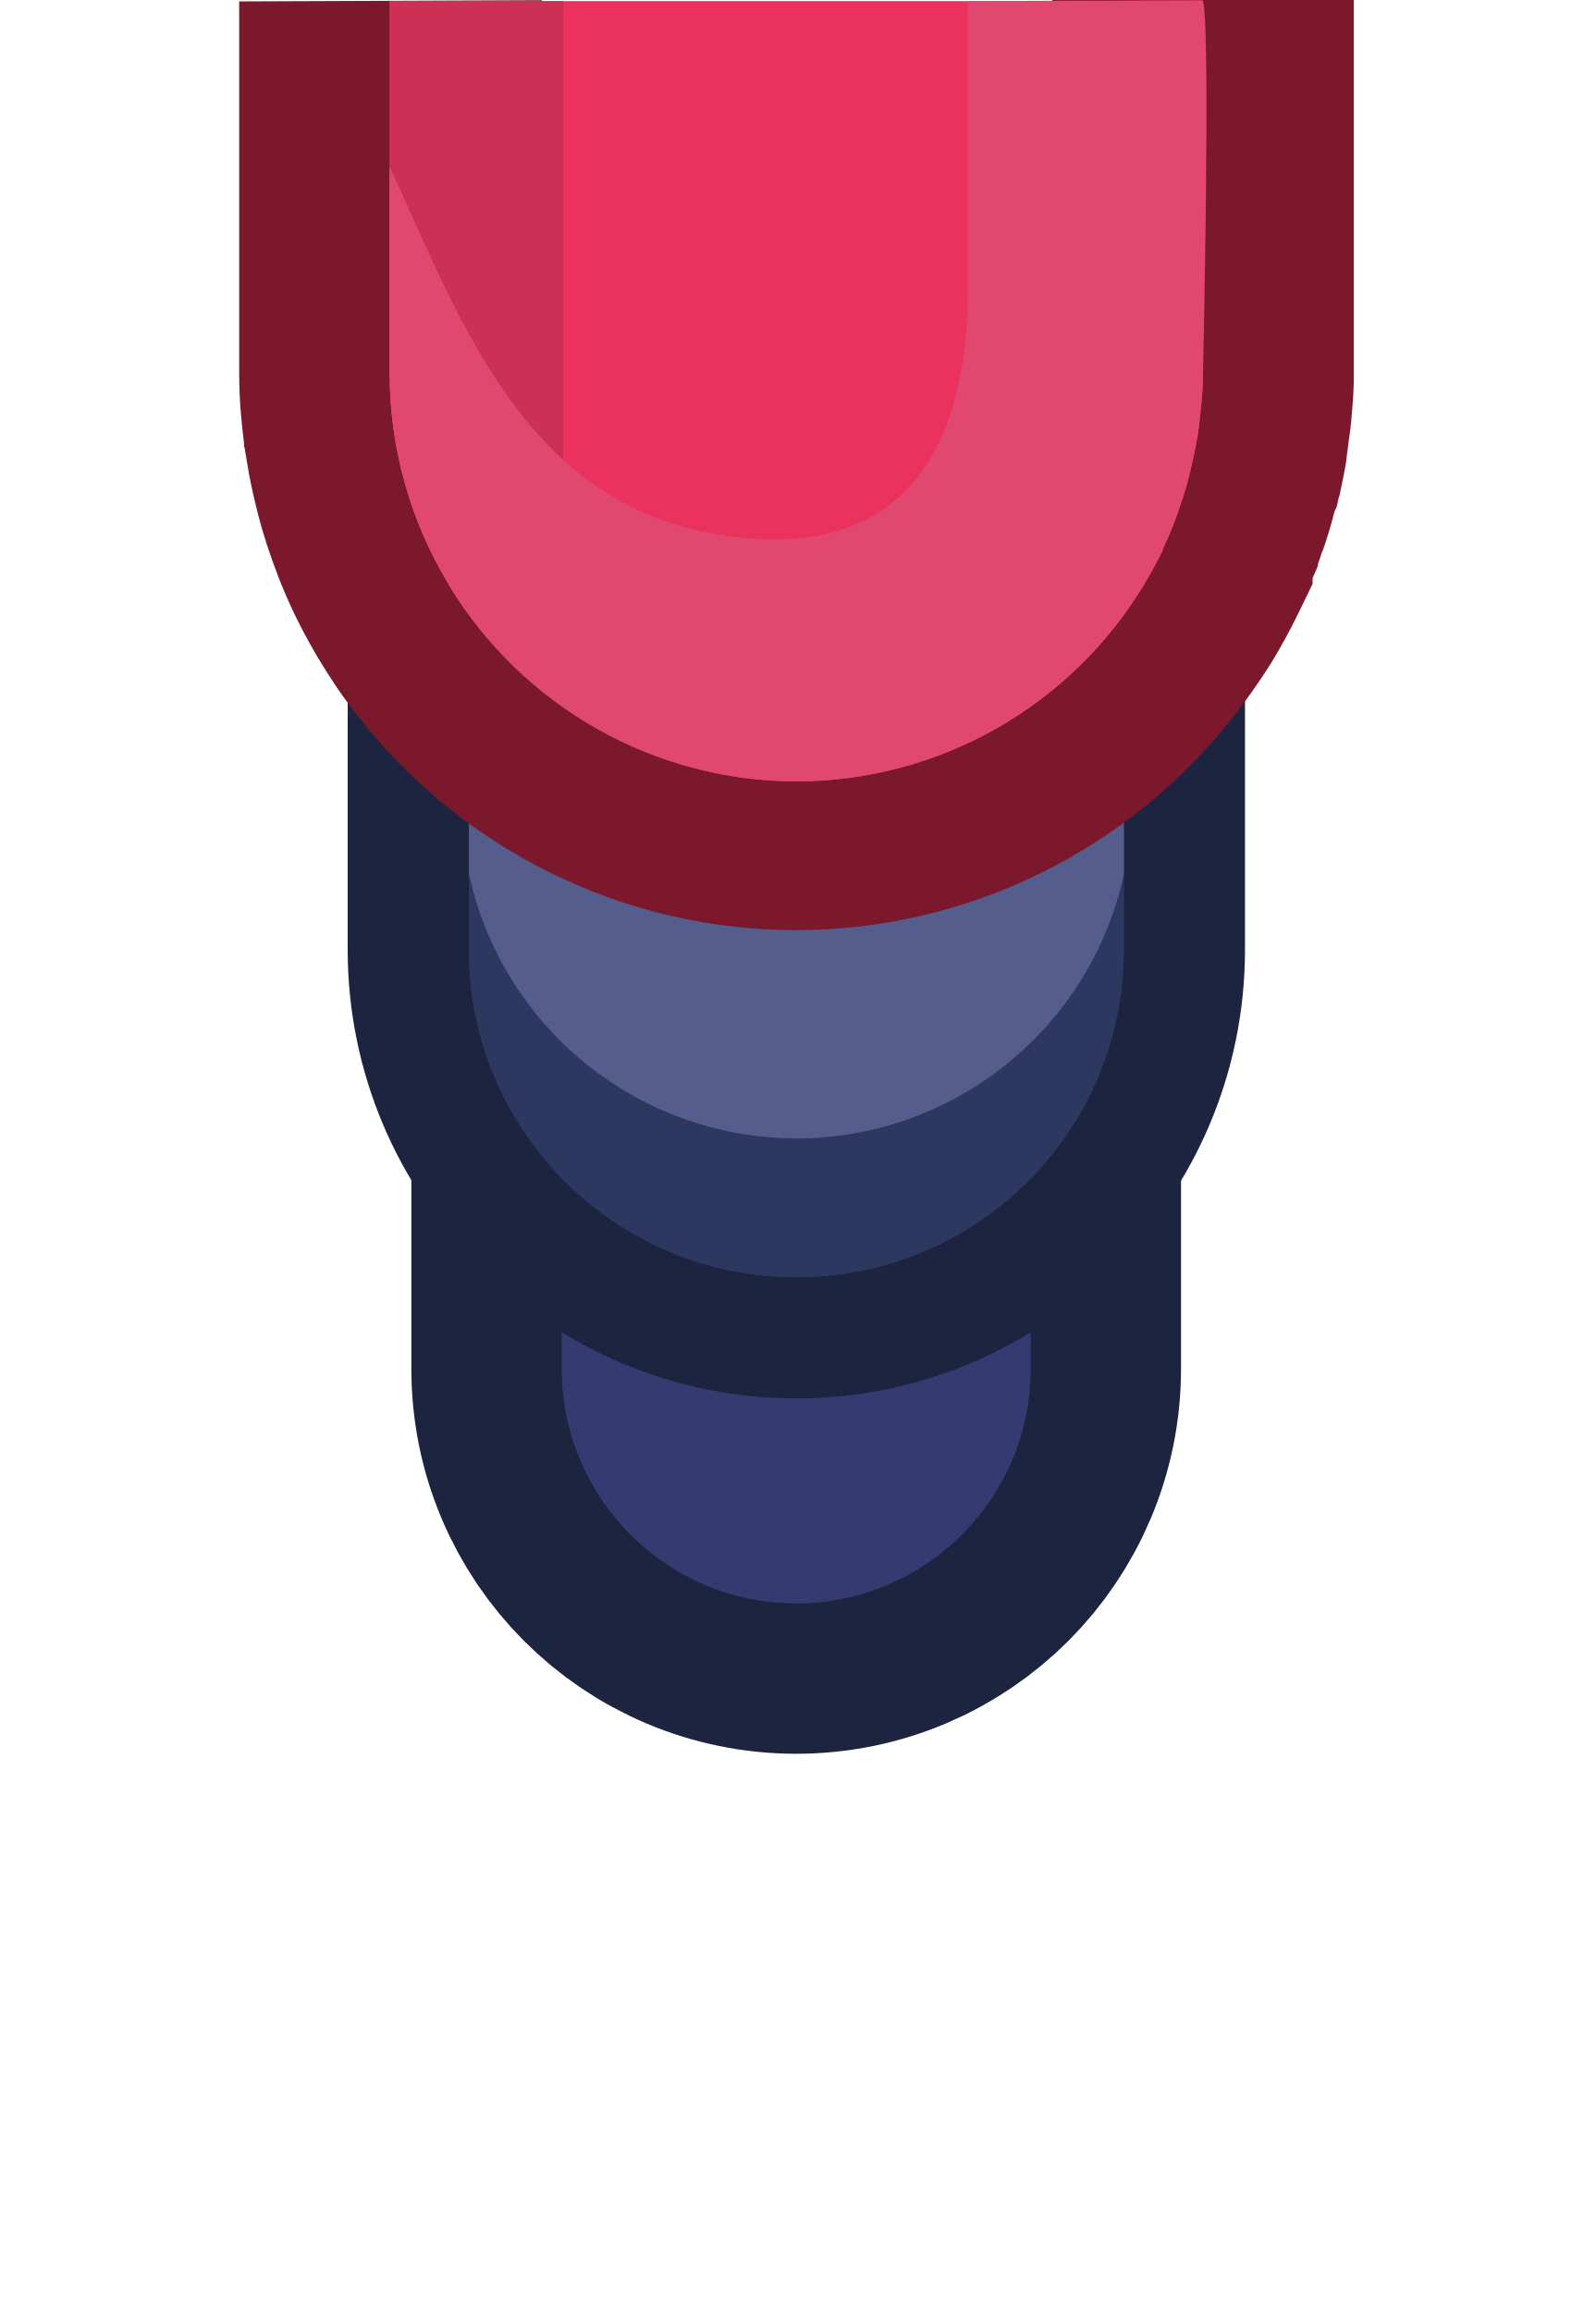
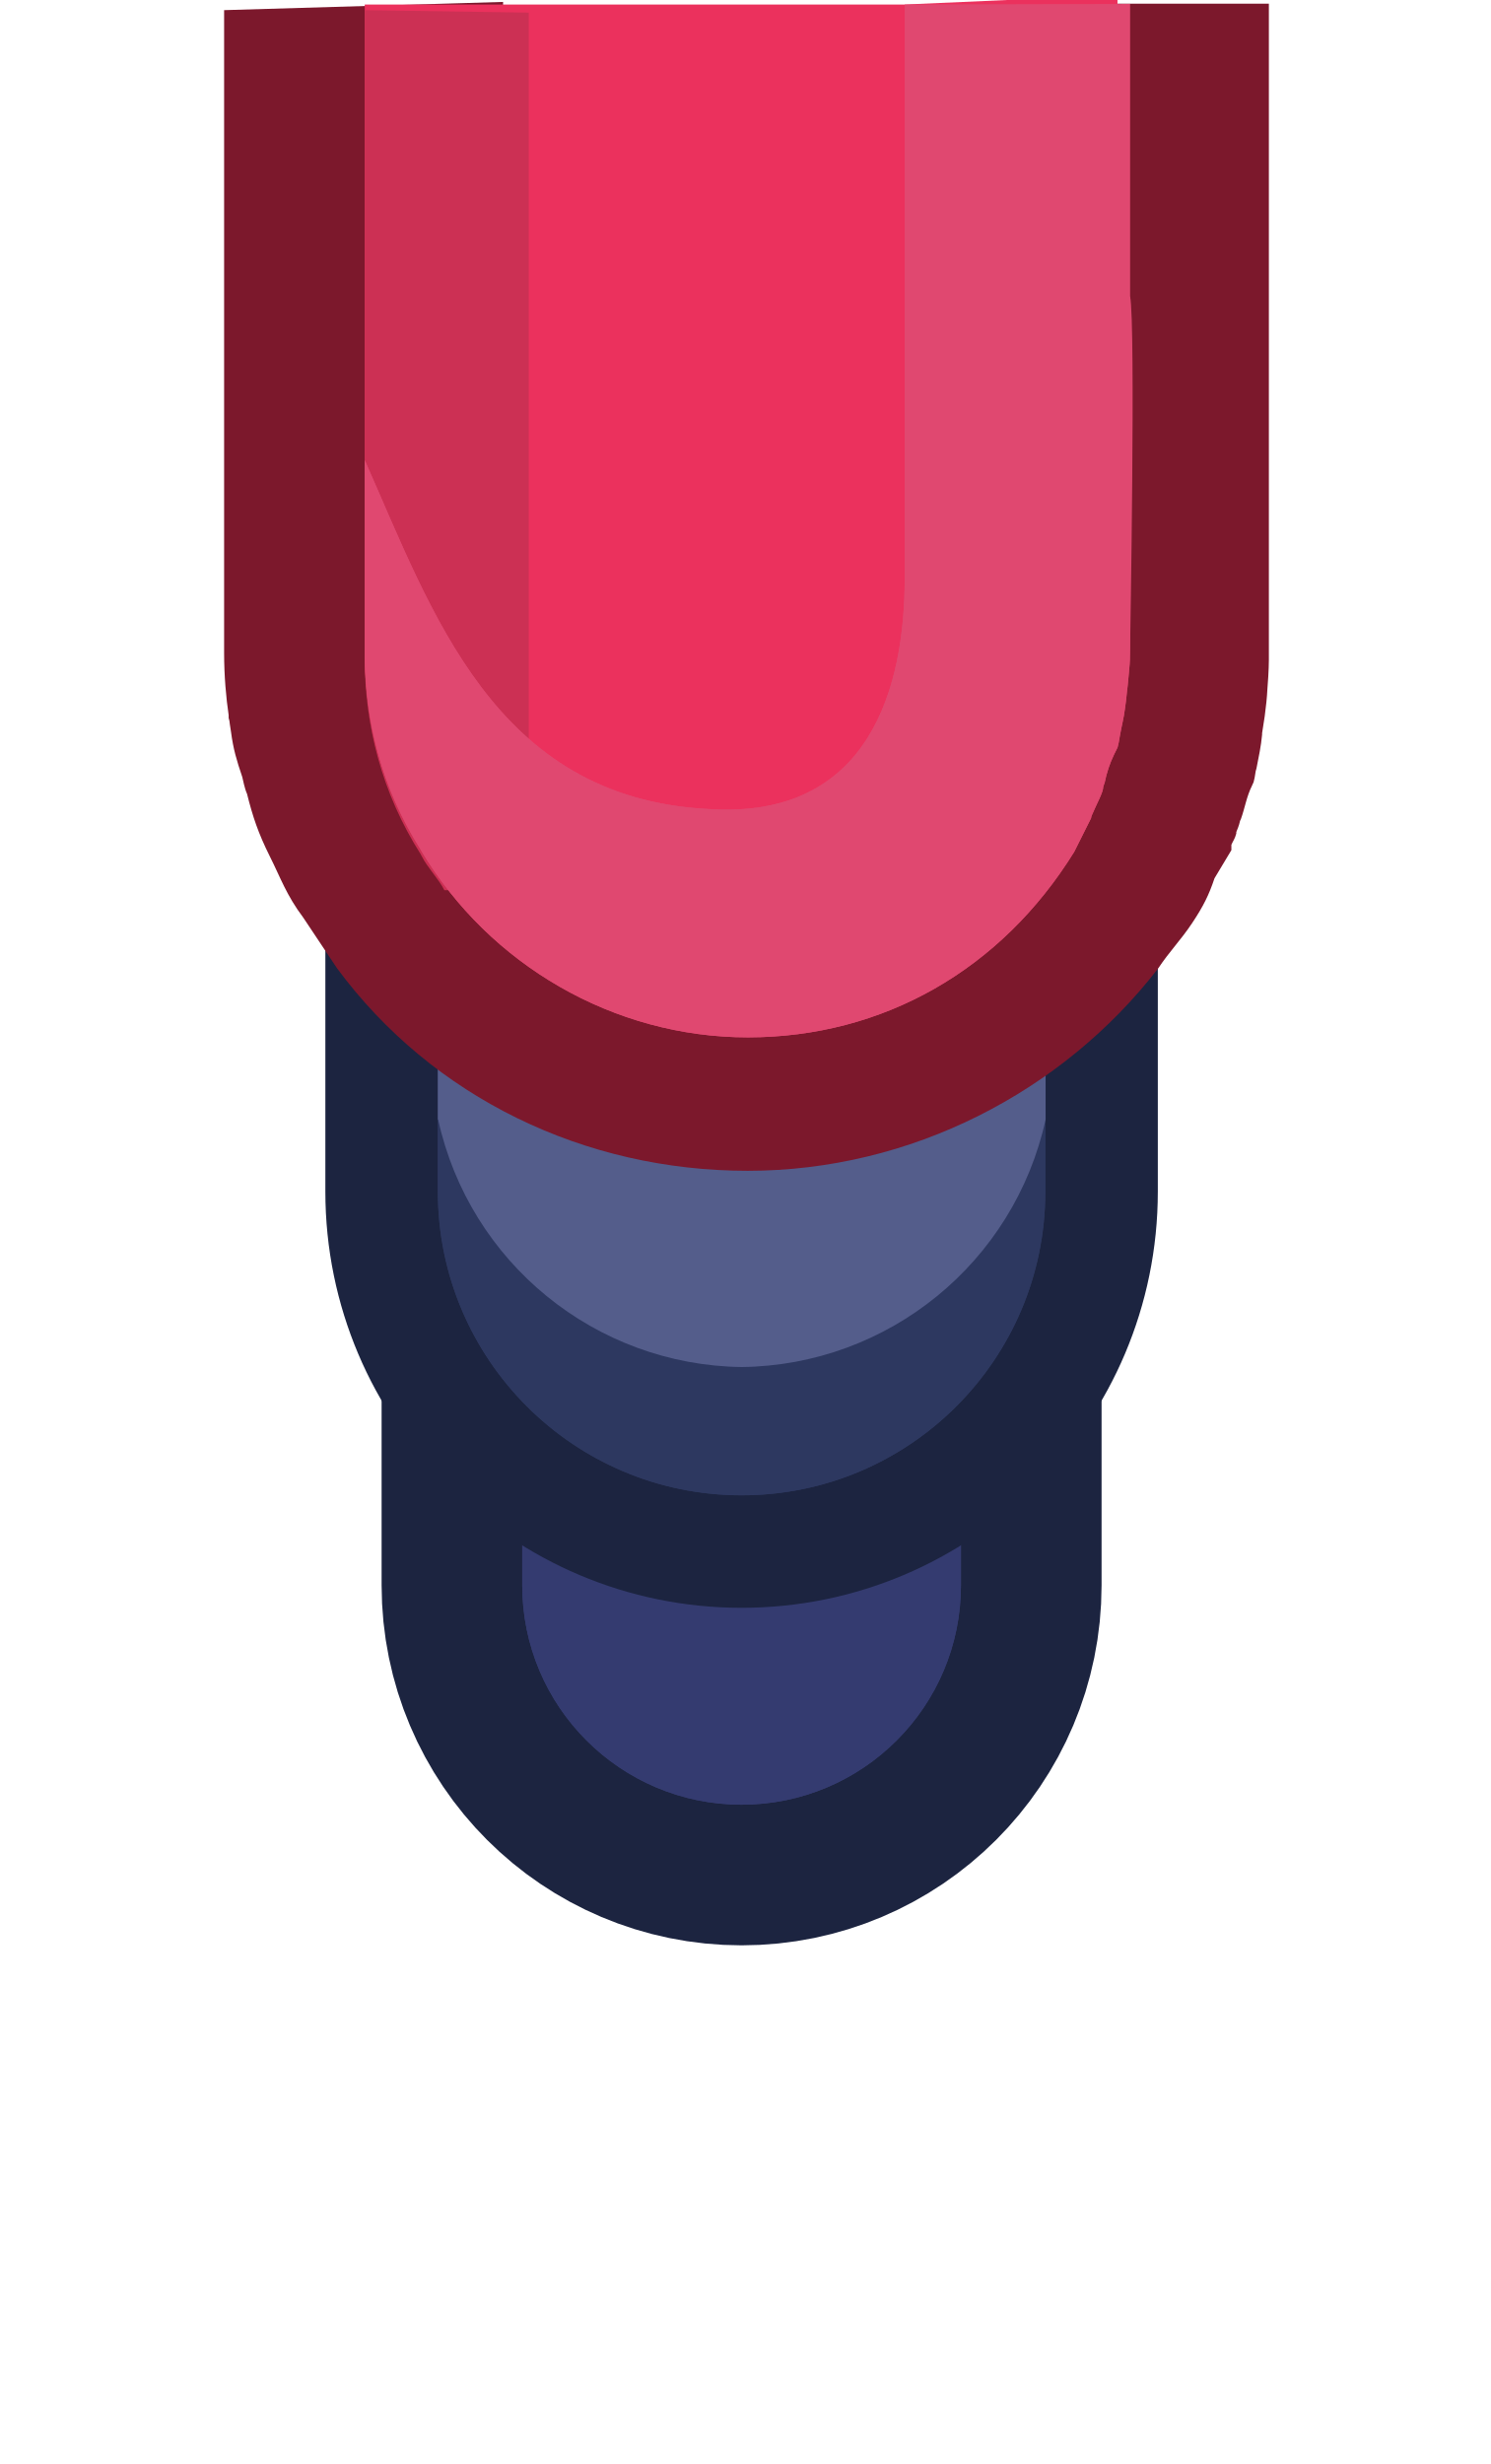
- <svg xmlns="http://www.w3.org/2000/svg" width="0.265mm" height="0.384mm" viewBox="0 0 0.265 0.384" version="1.1" id="svg10904">
+ <svg xmlns="http://www.w3.org/2000/svg" width="0.265mm" height="0.438mm" viewBox="0 0 0.265 0.438" version="1.1" id="svg10904">
  <defs id="defs10898" />
-   <g id="layer1" transform="translate(97.89584,-118.0986)">
-     <g transform="matrix(0.04999996,0,0,0.04999996,-113.5858,167.2605)" id="g10813-4">
-       <rect ry="0" y="-980.852" x="-319.091" height="5.292" width="5.292" id="rect8145-6-4" style="opacity:1;fill:none;fill-opacity:1;fill-rule:nonzero;stroke:none;stroke-width:3.241;stroke-linecap:round;stroke-linejoin:round;stroke-miterlimit:4;stroke-dasharray:none;stroke-dashoffset:0;stroke-opacity:1;paint-order:markers stroke fill;filter:url(#filter1957)" transform="scale(-1,1)" />
-       <path style="opacity:1;fill:#343b70;fill-opacity:1;fill-rule:nonzero;stroke:#1c2440;stroke-width:1;stroke-linecap:round;stroke-linejoin:miter;stroke-miterlimit:4;stroke-dasharray:none;stroke-dashoffset:0;stroke-opacity:1;paint-order:markers stroke fill" d="m 316.445,-979.471 a 0.779,0.779 0 0 0 -0.466,0.156 h -0.313 v 0.623 a 0.779,0.779 0 0 0 0.778,0.779 0.779,0.779 0 0 0 0.779,-0.779 v -0.623 h -0.313 a 0.779,0.779 0 0 0 -0.466,-0.156 z" id="path10776-5" />
-       <path id="path5112-9-4-87-7-1-7-8-7" d="m 316.445,-979.471 a 0.779,0.779 0 0 0 -0.466,0.156 h -0.313 v 0.623 a 0.779,0.779 0 0 0 0.778,0.779 0.779,0.779 0 0 0 0.779,-0.779 v -0.623 h -0.313 a 0.779,0.779 0 0 0 -0.466,-0.156 z" style="opacity:1;fill:#343b70;fill-opacity:1;fill-rule:nonzero;stroke:none;stroke-width:1.024;stroke-linecap:round;stroke-linejoin:miter;stroke-miterlimit:4;stroke-dasharray:none;stroke-dashoffset:0;stroke-opacity:1;paint-order:fill markers stroke" />
-       <path style="opacity:1;fill:#2d3860;fill-opacity:1;fill-rule:nonzero;stroke:#1c2440;stroke-width:0.805;stroke-linecap:round;stroke-linejoin:miter;stroke-miterlimit:4;stroke-dasharray:none;stroke-dashoffset:0;stroke-opacity:1;paint-order:stroke markers fill" d="m 315.357,-981.693 v 1.609 a 1.088,1.088 0 0 0 1.088,1.088 1.088,1.088 0 0 0 1.088,-1.088 v -1.609 z" id="path10786-7" />
-       <path id="path10633-8" d="m 315.357,-981.693 v 1.609 a 1.088,1.088 0 0 0 1.088,1.088 1.088,1.088 0 0 0 1.088,-1.088 v -1.609 z" style="opacity:1;fill:#2d3860;fill-opacity:1;fill-rule:nonzero;stroke:none;stroke-width:0.805;stroke-linecap:round;stroke-linejoin:miter;stroke-miterlimit:4;stroke-dasharray:none;stroke-dashoffset:0;stroke-opacity:1;paint-order:stroke markers fill" />
-       <path id="circle10635-8" d="m 315.357,-981.985 v 1.648 0.004 h 0.001 a 1.115,1.115 0 0 0 1.087,0.876 1.115,1.115 0 0 0 1.088,-0.876 v -1.652 z" style="opacity:1;fill:#545d8b;fill-opacity:1;fill-rule:nonzero;stroke:none;stroke-width:0.825;stroke-linecap:round;stroke-linejoin:miter;stroke-miterlimit:4;stroke-dasharray:none;stroke-dashoffset:0;stroke-opacity:1;paint-order:stroke markers fill" />
-       <path id="path10796-7" d="m 314.594,-983.234 v 0.551 0.09 0.503 0.003 0.088 0.003 c 0,0.081 0.007,0.157 0.016,0.229 v 0.01 l 0.003,0.01 c 0,0.005 0.003,0.017 0.006,0.038 v 0 0 c 0.008,0.053 0.02,0.108 0.034,0.164 v 0 0 c 0.003,0.011 0.008,0.033 0.017,0.064 0.021,0.07 0.046,0.142 0.076,0.212 0.032,0.075 0.069,0.147 0.112,0.219 0.035,0.058 0.074,0.118 0.121,0.178 0,0 0,0 0,0 0,0 0,0 0,0 0.347,0.452 0.887,0.723 1.465,0.723 v 0 c 0.578,0 1.117,-0.272 1.463,-0.722 v 0 c 0.041,-0.053 0.08,-0.109 0.116,-0.166 v 0 0 c 0.031,-0.051 0.06,-0.104 0.087,-0.159 l 0.05,-0.103 v -0.019 c 0.006,-0.014 0.012,-0.027 0.018,-0.042 v -0.003 -0.003 c 0.004,-0.011 0.009,-0.024 0.013,-0.038 l 0.003,-0.006 c 0.015,-0.043 0.028,-0.086 0.039,-0.13 l 0.003,-0.006 0.003,-0.006 c 0.003,-0.009 0.005,-0.021 0.008,-0.034 l 0.003,-0.009 c 0.008,-0.037 0.016,-0.076 0.023,-0.118 v -0.003 -0.003 c 0.003,-0.022 0.006,-0.045 0.009,-0.068 v 0 c 0.005,-0.035 0.008,-0.066 0.01,-0.096 0.005,-0.054 0.005,-0.093 0.005,-0.11 v -0.006 -0.008 -1.233 h -1.002 v 1.235 -0.008 c 0,0.032 -0.003,0.04 0,0.029 v 0.01 0.009 c 0,0.02 -0.003,0.035 -0.005,0.049 v 0.008 0.008 c 0,0.009 -0.003,0.019 -0.004,0.029 -0.003,0.017 -0.006,0.035 -0.011,0.056 v 0.005 l -0.003,0.005 c 0,0.003 -0.003,0.011 -0.004,0.018 -0.005,0.019 -0.011,0.037 -0.017,0.055 v 0.004 l -0.003,0.005 c 0,0.003 -0.003,0.009 -0.006,0.016 -0.008,0.021 -0.017,0.043 -0.027,0.065 l -0.013,0.028 c -0.009,0.018 -0.018,0.035 -0.028,0.052 -0.016,0.026 -0.033,0.051 -0.052,0.075 v 0.003 0 c -0.161,0.209 -0.407,0.333 -0.671,0.333 -0.266,0 -0.514,-0.125 -0.674,-0.333 v 0 0 c -0.014,-0.018 -0.037,-0.052 -0.057,-0.086 -0.012,-0.021 -0.037,-0.069 -0.049,-0.097 -0.014,-0.033 -0.025,-0.063 -0.035,-0.097 v 0 0 c 0,0 -0.004,-0.012 -0.009,-0.033 v 0 c -0.005,-0.021 -0.01,-0.045 -0.015,-0.07 v -0.003 c 0,-0.006 -0.003,-0.02 -0.005,-0.033 v 0 c -0.005,-0.036 -0.007,-0.069 -0.007,-0.098 v -0.003 -0.088 -0.003 -0.503 -0.09 -0.55 z" style="color:#000000;font-style:normal;font-variant:normal;font-weight:normal;font-stretch:normal;font-size:medium;line-height:normal;font-family:sans-serif;font-variant-ligatures:normal;font-variant-position:normal;font-variant-caps:normal;font-variant-numeric:normal;font-variant-alternates:normal;font-feature-settings:normal;text-indent:0;text-align:start;text-decoration:none;text-decoration-line:none;text-decoration-style:solid;text-decoration-color:#000000;letter-spacing:normal;word-spacing:normal;text-transform:none;writing-mode:lr-tb;direction:ltr;text-orientation:mixed;dominant-baseline:auto;baseline-shift:baseline;text-anchor:start;white-space:normal;shape-padding:0;clip-rule:nonzero;display:inline;overflow:visible;visibility:visible;opacity:1;isolation:auto;mix-blend-mode:normal;color-interpolation:sRGB;color-interpolation-filters:linearRGB;solid-color:#000000;solid-opacity:1;vector-effect:none;fill:#7c182c;fill-opacity:1;fill-rule:nonzero;stroke:none;stroke-width:1;stroke-linecap:round;stroke-linejoin:miter;stroke-miterlimit:4;stroke-dasharray:none;stroke-dashoffset:0;stroke-opacity:1;paint-order:markers stroke fill;color-rendering:auto;image-rendering:auto;shape-rendering:auto;text-rendering:auto;enable-background:accumulate" />
-       <path id="path10647-6" d="m 317.015,-983.235 v 0 h -1.921 v 0.551 0.09 0 0.503 0.003 0.088 a 1.351,1.351 0 0 0 0,0.003 1.351,1.351 0 0 0 0.011,0.164 c 0.003,0.015 0.005,0.031 0.007,0.046 a 1.351,1.351 0 0 0 0.024,0.119 c 0.004,0.016 0.008,0.033 0.013,0.049 a 1.351,1.351 0 0 0 0.054,0.152 c 0,0.003 0.003,0.005 0.004,0.008 a 1.351,1.351 0 0 0 0.08,0.156 1.351,1.351 0 0 0 0.003,0.006 1.351,1.351 0 0 0 0.084,0.122 v 0 c 0.254,0.33 0.647,0.529 1.069,0.529 0.422,0 0.815,-0.199 1.069,-0.529 v 0 a 1.351,1.351 0 0 0 0.085,-0.122 c 0.023,-0.038 0.044,-0.077 0.064,-0.117 a 1.351,1.351 0 0 0 0,-0.003 1.351,1.351 0 0 0 0.003,-0.008 1.351,1.351 0 0 0 0.045,-0.109 1.351,1.351 0 0 0 0.011,-0.032 1.351,1.351 0 0 0 0.029,-0.098 1.351,1.351 0 0 0 0.008,-0.034 1.351,1.351 0 0 0 0.018,-0.093 1.351,1.351 0 0 0 0.007,-0.056 1.351,1.351 0 0 0 0.008,-0.079 1.351,1.351 0 0 0 0.003,-0.073 1.351,1.351 0 0 0 0,-0.003 v -1.236 z" style="opacity:1;fill:#eb315d;fill-opacity:1;fill-rule:nonzero;stroke:none;stroke-width:0.323;stroke-linecap:round;stroke-linejoin:miter;stroke-miterlimit:4;stroke-dasharray:none;stroke-dashoffset:0;stroke-opacity:1;paint-order:fill markers stroke" />
-       <path id="path10649-2" d="m 315.094,-983.234 v 0.642 0.594 a 1.351,1.351 0 0 0 0,0.003 1.351,1.351 0 0 0 0.194,0.694 1.351,1.351 0 0 0 0.003,0.006 1.351,1.351 0 0 0 0.084,0.122 h 0.295 v -2.062 z" style="opacity:1;fill:#cc3054;fill-opacity:1;fill-rule:nonzero;stroke:none;stroke-width:0.624;stroke-linecap:round;stroke-linejoin:miter;stroke-miterlimit:4;stroke-dasharray:none;stroke-dashoffset:0;stroke-opacity:1;paint-order:markers stroke fill" />
-       <path id="path10651-7" d="m 317.015,-983.235 v 0.966 c 0,0.382 -0.12,0.854 -0.698,0.821 -0.753,-0.042 -0.976,-0.702 -1.223,-1.235 v 0.09 0.504 0.003 0.088 0.003 c 6e-4,0.245 0.068,0.484 0.194,0.694 l 0.003,0.006 c 0.245,0.404 0.682,0.651 1.154,0.652 0.472,-5.8e-4 0.91,-0.248 1.154,-0.652 0.023,-0.038 0.044,-0.077 0.064,-0.117 v -0.003 c 10e-4,-0.003 0.002,-0.005 0.003,-0.008 0.017,-0.035 0.032,-0.072 0.045,-0.109 0.004,-0.01 0.007,-0.021 0.011,-0.032 0.011,-0.032 0.021,-0.065 0.029,-0.098 0.003,-0.011 0.005,-0.023 0.008,-0.034 0.007,-0.031 0.013,-0.062 0.019,-0.093 0.003,-0.019 0.005,-0.037 0.007,-0.056 0.003,-0.026 0.006,-0.052 0.008,-0.079 0.002,-0.024 0.003,-0.049 0.003,-0.073 v -0.003 c 0,0 0.026,-1.138 0,-1.236 z" style="opacity:1;fill:#e04870;fill-opacity:1;fill-rule:nonzero;stroke:none;stroke-width:1.897;stroke-linecap:round;stroke-linejoin:round;stroke-miterlimit:4;stroke-dasharray:none;stroke-dashoffset:0;stroke-opacity:1;paint-order:stroke markers fill" />
-       <path style="opacity:1;fill:#e04870;fill-opacity:1;fill-rule:nonzero;stroke:none;stroke-width:1.897;stroke-linecap:round;stroke-linejoin:round;stroke-miterlimit:4;stroke-dasharray:none;stroke-dashoffset:0;stroke-opacity:1;paint-order:stroke markers fill" d="m 317.015,-983.235 v 0.966 c 0,0.382 -0.12,0.854 -0.698,0.821 -0.753,-0.042 -0.976,-0.702 -1.223,-1.235 v 0.09 0.504 0.003 0.088 0.003 c 6e-4,0.245 0.068,0.484 0.194,0.694 l 0.003,0.006 c 0.245,0.404 0.682,0.651 1.154,0.652 0.472,-5.8e-4 0.91,-0.248 1.154,-0.652 0.023,-0.038 0.044,-0.077 0.064,-0.117 v -0.003 c 10e-4,-0.003 0.002,-0.005 0.003,-0.008 0.017,-0.035 0.032,-0.072 0.045,-0.109 0.004,-0.01 0.007,-0.021 0.011,-0.032 0.011,-0.032 0.021,-0.065 0.029,-0.098 0.003,-0.011 0.005,-0.023 0.008,-0.034 0.007,-0.031 0.013,-0.062 0.019,-0.093 0.003,-0.019 0.005,-0.037 0.007,-0.056 0.003,-0.026 0.006,-0.052 0.008,-0.079 0.002,-0.024 0.003,-0.049 0.003,-0.073 v -0.003 -1.236 z" id="path10788-8" />
+   <g id="layer1" transform="translate(97.89584,-118.0442)">
+     <g id="g897">
+       <rect ry="0" y="118.218" x="97.631" height="0.265" width="0.265" id="rect8145-6-4" style="opacity:1;fill:none;fill-opacity:1;fill-rule:nonzero;stroke:none;stroke-width:0.162;stroke-linecap:round;stroke-linejoin:round;stroke-miterlimit:4;stroke-dasharray:none;stroke-dashoffset:0;stroke-opacity:1;paint-order:markers stroke fill;filter:url(#filter1957)" transform="scale(-1,1)" />
+       <path style="opacity:1;fill:#343b70;fill-opacity:1;fill-rule:nonzero;stroke:#1c2440;stroke-width:0.05;stroke-linecap:round;stroke-linejoin:miter;stroke-miterlimit:4;stroke-dasharray:none;stroke-dashoffset:0;stroke-opacity:1;paint-order:markers stroke fill" d="m -97.764,118.287 a 0.039,0.039 0 0 0 -0.023,0.008 h -0.016 v 0.031 a 0.039,0.039 0 0 0 0.039,0.039 0.039,0.039 0 0 0 0.039,-0.039 v -0.031 h -0.016 a 0.039,0.039 0 0 0 -0.023,-0.008 z" id="path10776-5-4" />
+       <path id="path5112-9-4-87-7-1-7-8-7-4" d="m -97.764,118.287 a 0.039,0.039 0 0 0 -0.023,0.008 h -0.016 v 0.031 a 0.039,0.039 0 0 0 0.039,0.039 0.039,0.039 0 0 0 0.039,-0.039 v -0.031 h -0.016 a 0.039,0.039 0 0 0 -0.023,-0.008 z" style="opacity:1;fill:#343b70;fill-opacity:1;fill-rule:nonzero;stroke:none;stroke-width:0.051;stroke-linecap:round;stroke-linejoin:miter;stroke-miterlimit:4;stroke-dasharray:none;stroke-dashoffset:0;stroke-opacity:1;paint-order:fill markers stroke" />
+       <path style="opacity:1;fill:#2d3860;fill-opacity:1;fill-rule:nonzero;stroke:#1c2440;stroke-width:0.04;stroke-linecap:round;stroke-linejoin:miter;stroke-miterlimit:4;stroke-dasharray:none;stroke-dashoffset:0;stroke-opacity:1;paint-order:stroke markers fill" d="m -97.818,118.176 v 0.08 a 0.054,0.054 0 0 0 0.054,0.054 0.054,0.054 0 0 0 0.054,-0.054 v -0.08 z" id="path10786-7-5" />
+       <path id="path10633-8-6" d="m -97.818,118.176 v 0.08 a 0.054,0.054 0 0 0 0.054,0.054 0.054,0.054 0 0 0 0.054,-0.054 v -0.08 z" style="opacity:1;fill:#2d3860;fill-opacity:1;fill-rule:nonzero;stroke:none;stroke-width:0.04;stroke-linecap:round;stroke-linejoin:miter;stroke-miterlimit:4;stroke-dasharray:none;stroke-dashoffset:0;stroke-opacity:1;paint-order:stroke markers fill" />
+       <path id="circle10635-8-8" d="m -97.818,118.161 v 0.082 2e-4 h 5e-5 a 0.056,0.056 0 0 0 0.054,0.044 0.056,0.056 0 0 0 0.054,-0.044 v -0.083 z" style="opacity:1;fill:#545d8b;fill-opacity:1;fill-rule:nonzero;stroke:none;stroke-width:0.041;stroke-linecap:round;stroke-linejoin:miter;stroke-miterlimit:4;stroke-dasharray:none;stroke-dashoffset:0;stroke-opacity:1;paint-order:stroke markers fill" />
+       <path id="path10796-7-8" d="m -97.856,118.046 v 0.08 0.005 0.025 1.6e-4 0.004 1.6e-4 c 0,0.004 3.57e-4,0.008 8.07e-4,0.011 v 5.1e-4 l 1.32e-4,4.9e-4 c 0,2.5e-4 1.32e-4,8.5e-4 2.91e-4,0.002 v 0 0 c 3.97e-4,0.003 9.79e-4,0.005 0.002,0.008 v 0 0 c 1.46e-4,5.5e-4 3.97e-4,0.002 8.47e-4,0.003 0.001,0.004 0.002,0.007 0.004,0.011 0.002,0.004 0.003,0.007 0.006,0.011 0.002,0.003 0.004,0.006 0.006,0.009 v 0 0 c 0.017,0.023 0.044,0.036 0.073,0.036 v 0 c 0.029,0 0.056,-0.014 0.073,-0.036 v 0 c 0.002,-0.003 0.004,-0.005 0.006,-0.008 v 0 0 c 0.002,-0.003 0.003,-0.005 0.004,-0.008 l 0.003,-0.005 v -9.6e-4 c 3.04e-4,-7.1e-4 6.08e-4,-0.001 8.73e-4,-0.002 v -1.3e-4 -1.3e-4 c 1.98e-4,-5.3e-4 4.49e-4,-0.001 6.74e-4,-0.002 l 1.33e-4,-2.7e-4 c 7.27e-4,-0.002 0.001,-0.004 0.002,-0.006 l 1.33e-4,-3e-4 1.32e-4,-2.8e-4 c 1.32e-4,-4.5e-4 2.38e-4,-0.001 3.84e-4,-0.002 l 1.32e-4,-4.6e-4 c 3.97e-4,-0.002 8.2e-4,-0.004 0.001,-0.006 v -1.3e-4 -1.3e-4 c 1.46e-4,-10e-4 3.18e-4,-0.002 4.63e-4,-0.003 v 0 c 2.51e-4,-0.002 3.84e-4,-0.003 4.9e-4,-0.005 2.51e-4,-0.003 2.51e-4,-0.005 2.51e-4,-0.005 v -2.7e-4 -4.1e-4 -0.116 h -0.05 v 0.116 -3.8e-4 c 0,0.002 -1.33e-4,0.002 0,0.001 v 5.1e-4 4.4e-4 c 0,9.8e-4 -1.59e-4,0.002 -2.65e-4,0.002 v 4.1e-4 3.8e-4 c 0,4.5e-4 -1.32e-4,9.5e-4 -2.11e-4,0.001 -1.46e-4,8.3e-4 -3.05e-4,0.002 -5.69e-4,0.003 v 2.6e-4 l -1.33e-4,2.3e-4 c 0,1.5e-4 -1.32e-4,5.5e-4 -2.11e-4,9e-4 -2.52e-4,9.4e-4 -5.56e-4,0.002 -8.47e-4,0.003 v 1.9e-4 l -1.32e-4,2.5e-4 c 0,1.4e-4 -1.59e-4,4.5e-4 -3.18e-4,8.2e-4 -3.97e-4,10e-4 -8.6e-4,0.002 -0.001,0.003 l -6.75e-4,10e-4 c -4.49e-4,8.7e-4 -8.99e-4,0.002 -0.001,0.003 -7.94e-4,0.001 -0.002,0.003 -0.003,0.004 v 1.3e-4 0 c -0.008,0.011 -0.02,0.017 -0.034,0.017 -0.013,0 -0.026,-0.006 -0.034,-0.017 v 0 0 c -6.88e-4,-8.8e-4 -0.002,-0.003 -0.003,-0.004 -6.22e-4,-10e-4 -0.002,-0.003 -0.003,-0.005 -7.01e-4,-0.002 -0.001,-0.003 -0.002,-0.005 v 0 0 c 0,0 -1.85e-4,-6.2e-4 -4.36e-4,-0.002 v 0 c -2.52e-4,-10e-4 -5.16e-4,-0.002 -7.28e-4,-0.004 v -1.3e-4 c 0,-3.1e-4 -1.59e-4,-0.001 -2.65e-4,-0.002 v 0 c -2.51e-4,-0.002 -3.57e-4,-0.003 -3.57e-4,-0.005 v -1.6e-4 -0.004 -1.6e-4 -0.025 -0.005 -0.08 z" style="color:#000000;font-style:normal;font-variant:normal;font-weight:normal;font-stretch:normal;font-size:medium;line-height:normal;font-family:sans-serif;font-variant-ligatures:normal;font-variant-position:normal;font-variant-caps:normal;font-variant-numeric:normal;font-variant-alternates:normal;font-feature-settings:normal;text-indent:0;text-align:start;text-decoration:none;text-decoration-line:none;text-decoration-style:solid;text-decoration-color:#000000;letter-spacing:normal;word-spacing:normal;text-transform:none;writing-mode:lr-tb;direction:ltr;text-orientation:mixed;dominant-baseline:auto;baseline-shift:baseline;text-anchor:start;white-space:normal;shape-padding:0;clip-rule:nonzero;display:inline;overflow:visible;visibility:visible;opacity:1;isolation:auto;mix-blend-mode:normal;color-interpolation:sRGB;color-interpolation-filters:linearRGB;solid-color:#000000;solid-opacity:1;vector-effect:none;fill:#7c182c;fill-opacity:1;fill-rule:nonzero;stroke:none;stroke-width:0.05;stroke-linecap:round;stroke-linejoin:miter;stroke-miterlimit:4;stroke-dasharray:none;stroke-dashoffset:0;stroke-opacity:1;paint-order:markers stroke fill;color-rendering:auto;image-rendering:auto;shape-rendering:auto;text-rendering:auto;enable-background:accumulate" />
+       <path id="path10647-6-1" d="m -97.735,118.045 v 0 0 h -0.048 -0.048 v 0.081 0.005 0 0.025 1.6e-4 0.004 1.3e-4 c 0,0.003 2.11e-4,0.005 5.69e-4,0.008 1.32e-4,7.7e-4 2.38e-4,0.002 3.57e-4,0.002 3.17e-4,0.002 7.27e-4,0.004 0.001,0.006 2.11e-4,8.2e-4 4.1e-4,0.002 6.48e-4,0.002 7.54e-4,0.003 0.002,0.005 0.003,0.008 0,1.4e-4 1.33e-4,2.5e-4 1.86e-4,3.9e-4 0.001,0.003 0.003,0.005 0.004,0.008 0,1.3e-4 1.33e-4,2e-4 1.59e-4,3e-4 0.001,0.002 0.003,0.004 0.004,0.006 v 0 c 0.013,0.017 0.032,0.026 0.053,0.026 0.021,0 0.041,-0.01 0.053,-0.026 v 0 c 0.002,-0.002 0.003,-0.004 0.004,-0.006 0.001,-0.002 0.002,-0.004 0.003,-0.006 v -1.6e-4 c 0,-1.4e-4 1.32e-4,-2.5e-4 1.59e-4,-3.9e-4 8.33e-4,-0.002 0.002,-0.004 0.002,-0.005 1.85e-4,-5.2e-4 3.7e-4,-0.001 5.42e-4,-0.002 5.56e-4,-0.002 0.001,-0.003 0.002,-0.005 1.32e-4,-5.7e-4 2.64e-4,-10e-4 3.83e-4,-0.002 3.58e-4,-0.002 6.75e-4,-0.003 9.26e-4,-0.005 1.46e-4,-9.3e-4 2.65e-4,-0.002 3.58e-4,-0.003 1.72e-4,-0.001 2.91e-4,-0.003 3.83e-4,-0.004 1.33e-4,-0.001 1.33e-4,-0.002 1.59e-4,-0.004 v -1.6e-4 -0.115 l -0.019,9e-4 z" style="opacity:1;fill:#eb315d;fill-opacity:1;fill-rule:nonzero;stroke:none;stroke-width:0.016;stroke-linecap:round;stroke-linejoin:miter;stroke-miterlimit:4;stroke-dasharray:none;stroke-dashoffset:0;stroke-opacity:1;paint-order:fill markers stroke" />
+       <path id="path10649-2-5" d="m -97.831,118.046 v 0.085 0.03 1.3e-4 c 0,0.012 0.003,0.024 0.01,0.035 0,1.4e-4 1.32e-4,2e-4 1.59e-4,3.1e-4 0.001,0.002 0.003,0.004 0.004,0.006 h 0.015 v -0.156 z" style="opacity:1;fill:#cc3054;fill-opacity:1;fill-rule:nonzero;stroke:none;stroke-width:0.031;stroke-linecap:round;stroke-linejoin:miter;stroke-miterlimit:4;stroke-dasharray:none;stroke-dashoffset:0;stroke-opacity:1;paint-order:markers stroke fill" />
+       <path id="path10651-7-8" d="m -97.735,118.099 v 0.048 c 0,0.019 -0.006,0.043 -0.035,0.041 -0.038,-0.002 -0.049,-0.035 -0.061,-0.062 v 0.005 0.025 1.5e-4 0.004 1.5e-4 c 3e-5,0.012 0.003,0.024 0.01,0.035 l 1.5e-4,3e-4 c 0.012,0.02 0.034,0.033 0.058,0.033 0.024,-3e-5 0.045,-0.012 0.058,-0.033 0.001,-0.002 0.002,-0.004 0.003,-0.006 v -1.5e-4 c 5e-5,-1.5e-4 1e-4,-2.5e-4 1.5e-4,-4e-4 8.35e-4,-0.002 0.002,-0.004 0.002,-0.005 2e-4,-5.2e-4 3.5e-4,-0.001 5.45e-4,-0.002 5.5e-4,-0.002 0.001,-0.003 0.002,-0.005 1.5e-4,-5.6e-4 2.5e-4,-10e-4 4e-4,-0.002 3.5e-4,-0.002 6.75e-4,-0.003 9.3e-4,-0.005 1.5e-4,-9.4e-4 2.5e-4,-0.002 3.5e-4,-0.003 1.5e-4,-0.001 3e-4,-0.003 4e-4,-0.004 1e-4,-0.001 1.5e-4,-0.002 1.5e-4,-0.004 v -1.5e-4 c 0,0 0.001,-0.057 0,-0.062 z" style="opacity:1;fill:#e04870;fill-opacity:1;fill-rule:nonzero;stroke:none;stroke-width:0.095;stroke-linecap:round;stroke-linejoin:round;stroke-miterlimit:4;stroke-dasharray:none;stroke-dashoffset:0;stroke-opacity:1;paint-order:stroke markers fill" />
+       <path style="opacity:1;fill:#e04870;fill-opacity:1;fill-rule:nonzero;stroke:none;stroke-width:0.095;stroke-linecap:round;stroke-linejoin:round;stroke-miterlimit:4;stroke-dasharray:none;stroke-dashoffset:0;stroke-opacity:1;paint-order:stroke markers fill" d="m -97.735,118.045 v 0.102 c 0,0.019 -0.006,0.043 -0.035,0.041 -0.038,-0.002 -0.049,-0.035 -0.061,-0.062 v 0.005 0.025 1.5e-4 0.004 1.5e-4 c 3e-5,0.012 0.003,0.024 0.01,0.035 l 1.5e-4,3e-4 c 0.012,0.02 0.034,0.033 0.058,0.033 0.024,-3e-5 0.045,-0.012 0.058,-0.033 0.001,-0.002 0.002,-0.004 0.003,-0.006 v -1.5e-4 c 5e-5,-1.5e-4 1e-4,-2.5e-4 1.5e-4,-4e-4 8.35e-4,-0.002 0.002,-0.004 0.002,-0.005 2e-4,-5.2e-4 3.5e-4,-0.001 5.45e-4,-0.002 5.5e-4,-0.002 0.001,-0.003 0.002,-0.005 1.5e-4,-5.6e-4 2.5e-4,-10e-4 4e-4,-0.002 3.5e-4,-0.002 6.75e-4,-0.003 9.3e-4,-0.005 1.5e-4,-9.4e-4 2.5e-4,-0.002 3.5e-4,-0.003 1.5e-4,-0.001 3e-4,-0.003 4e-4,-0.004 1e-4,-10e-4 1.5e-4,-0.002 1.5e-4,-0.004 v -1.5e-4 -0.114 z" id="path10788-8-7" />
+       <rect ry="0" y="118.125" x="97.631" height="0.265" width="0.265" id="rect8145-6-4-4" style="opacity:1;fill:none;fill-opacity:1;fill-rule:nonzero;stroke:none;stroke-width:0.162;stroke-linecap:round;stroke-linejoin:round;stroke-miterlimit:4;stroke-dasharray:none;stroke-dashoffset:0;stroke-opacity:1;paint-order:markers stroke fill;filter:url(#filter1957)" transform="scale(-1,1)" />
    </g>
  </g>
</svg>
